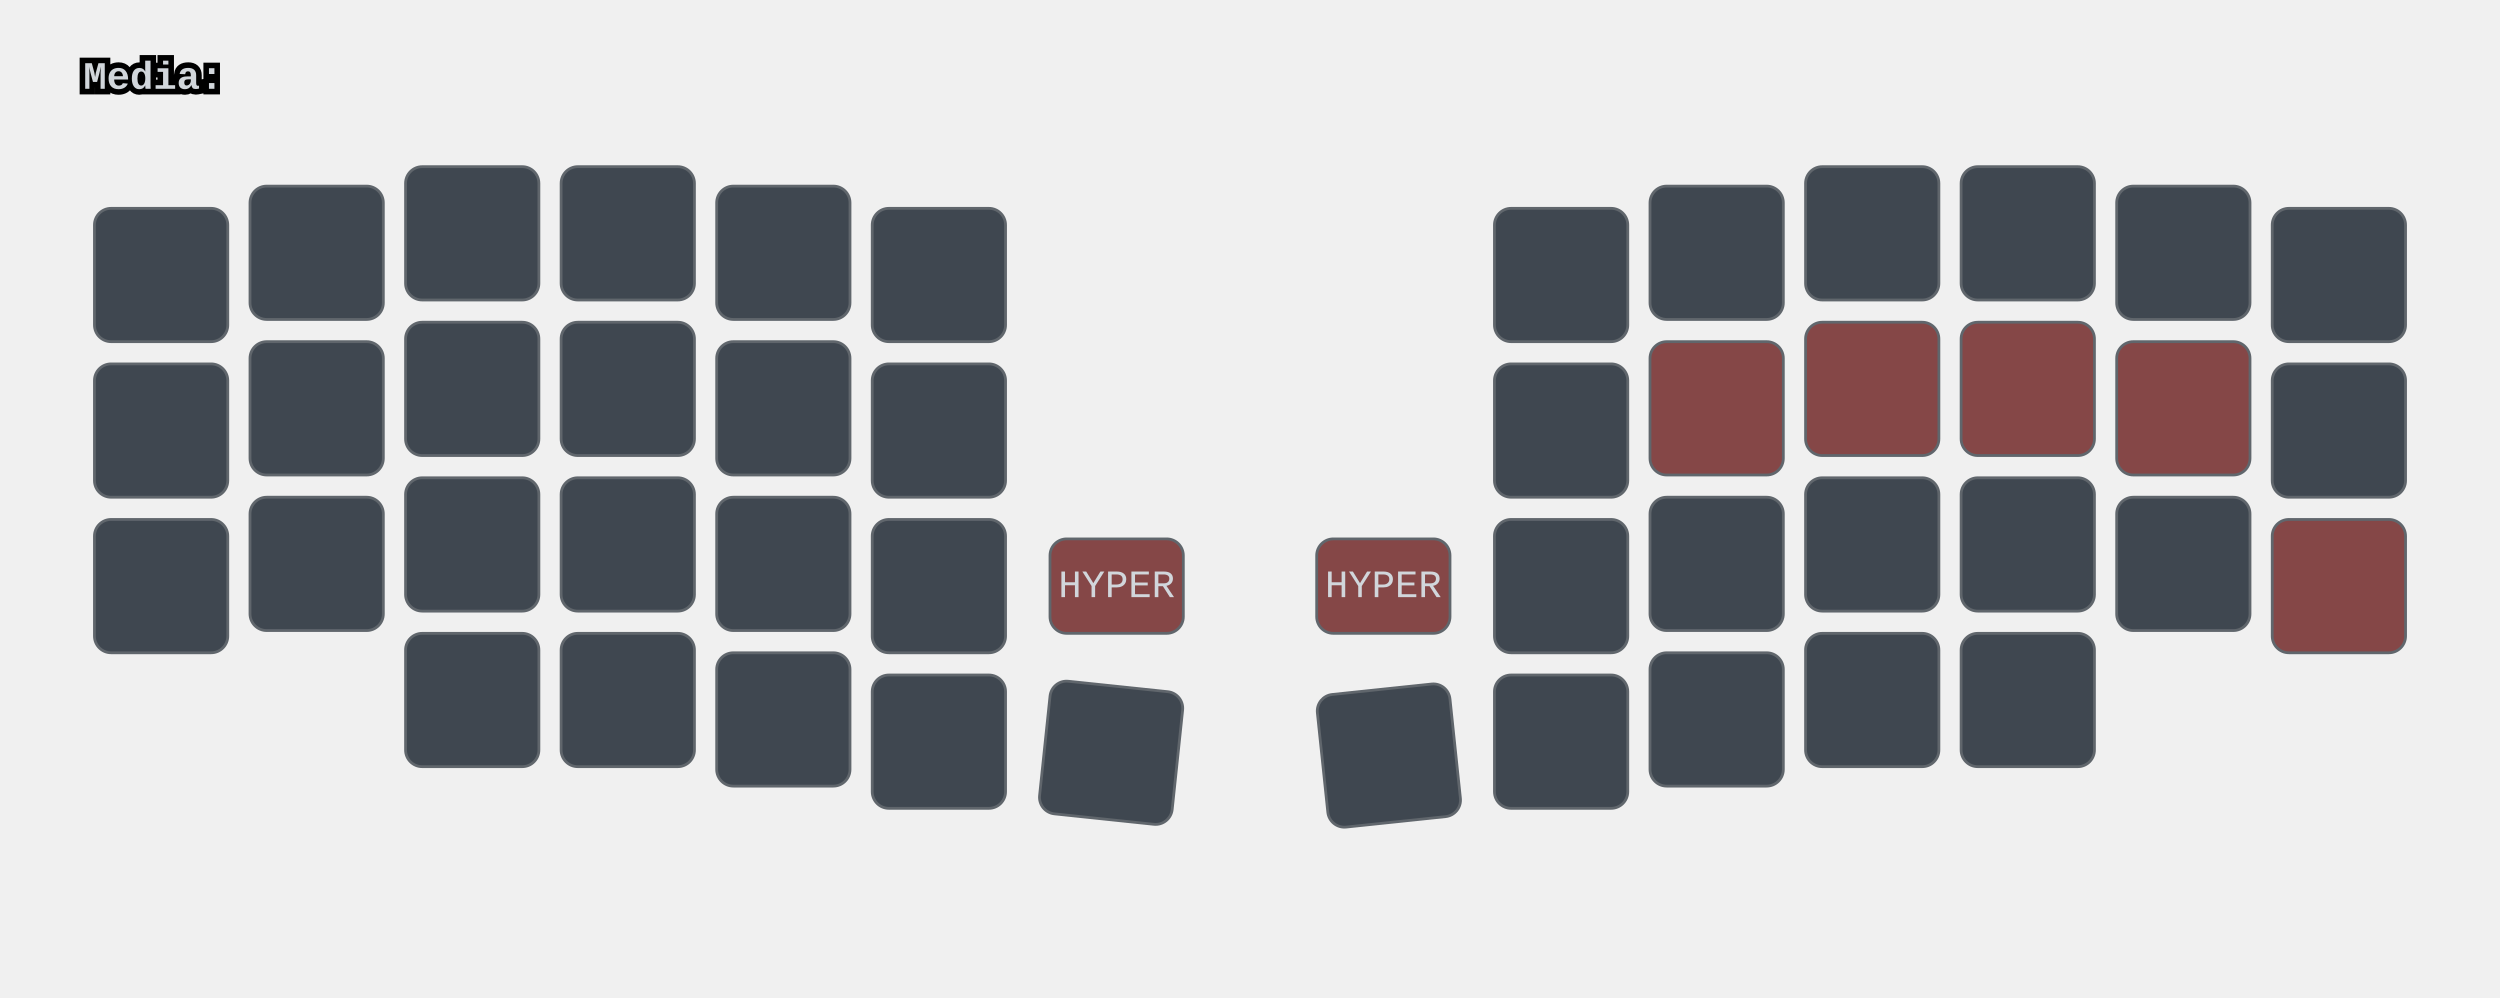
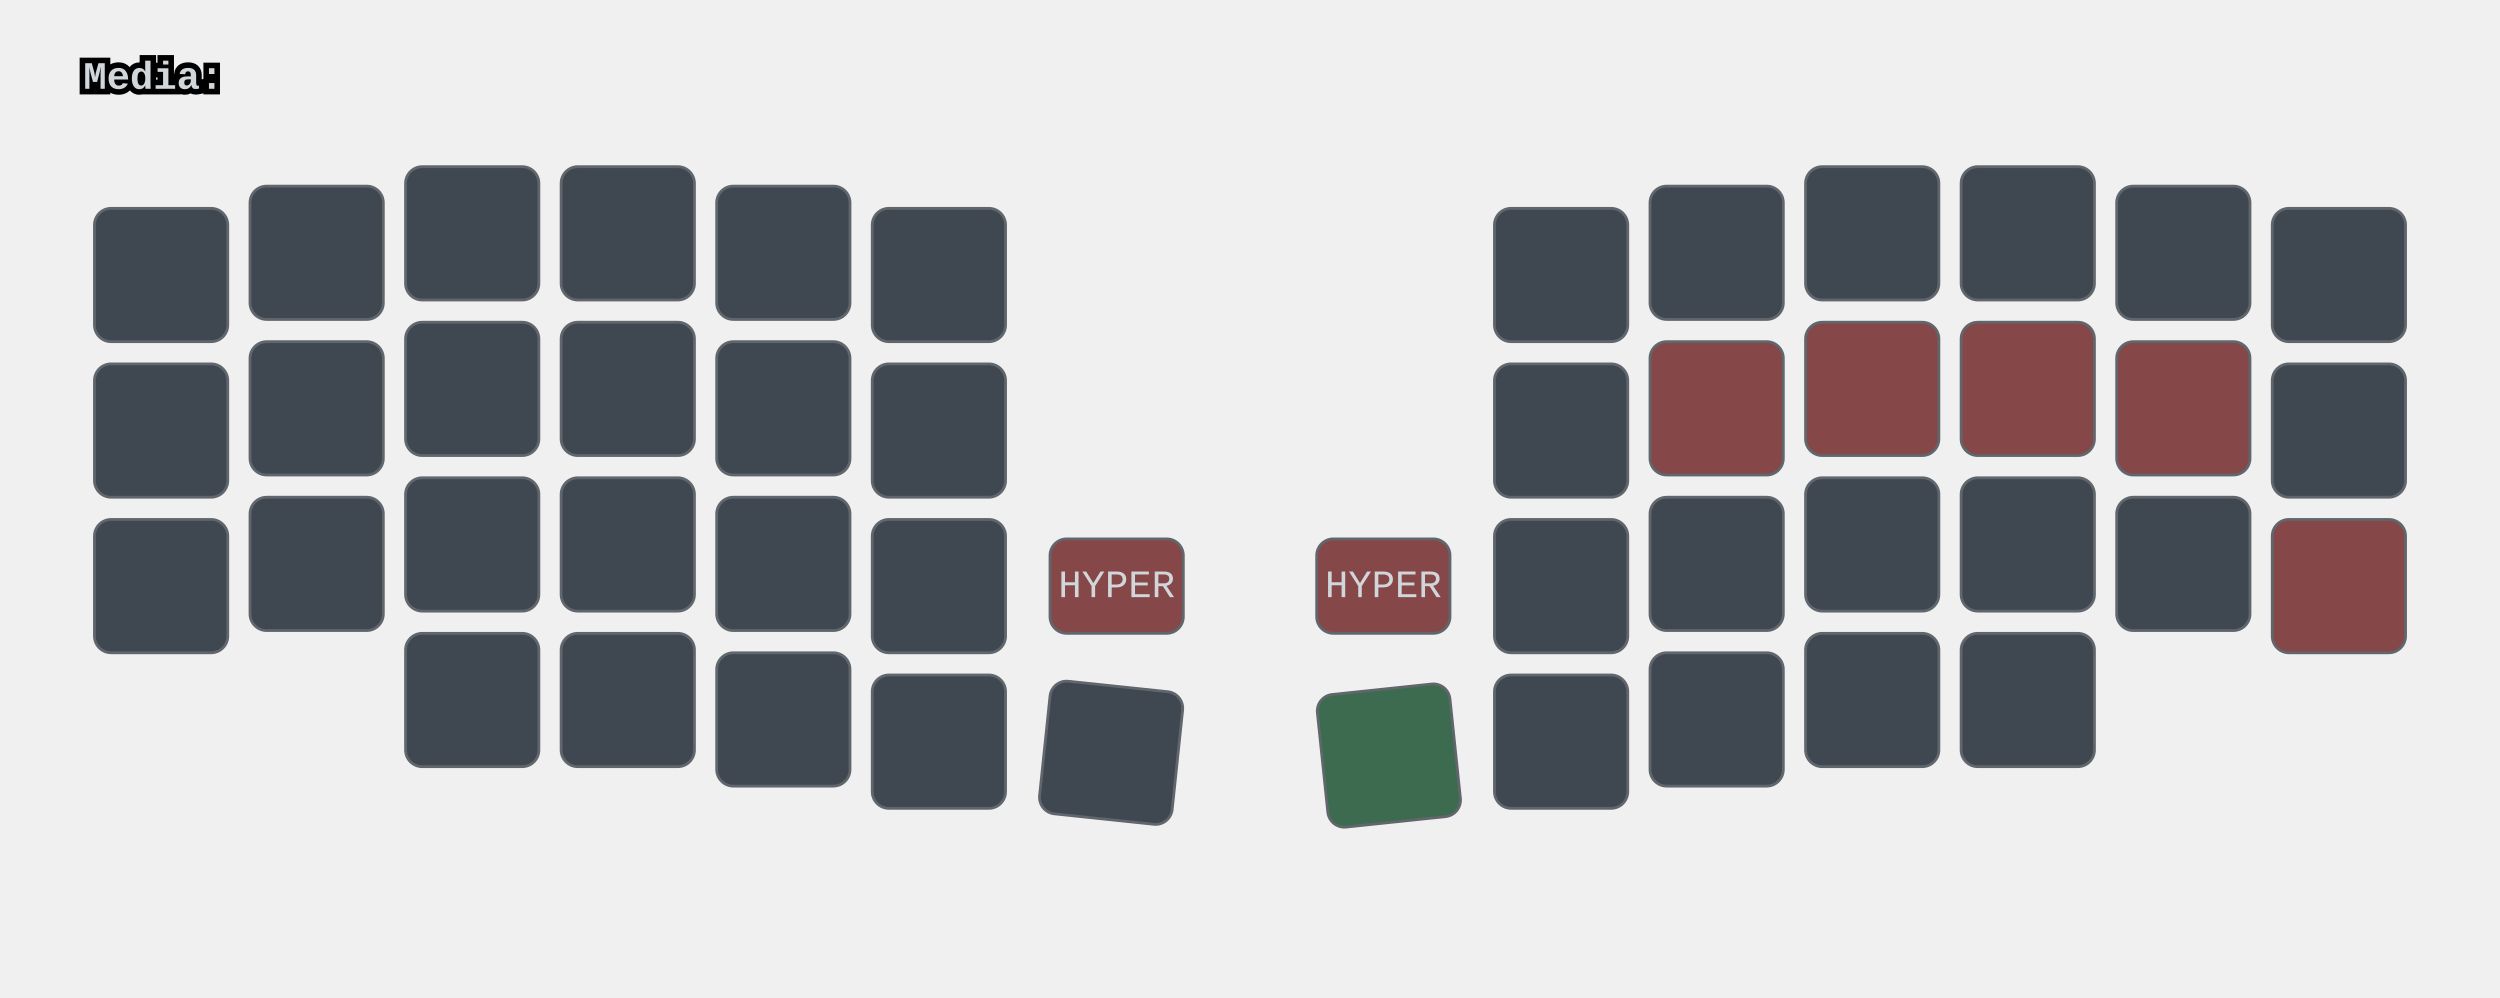
<svg xmlns="http://www.w3.org/2000/svg" xmlns:xlink="http://www.w3.org/1999/xlink" width="900" height="359" viewBox="0 0 900 359" class="keymap">
  <defs>/* start glyphs */
<svg id="mdi:apple-keyboard-caps">
      <svg id="mdi-apple-keyboard-caps" viewBox="0 0 24 24">
        <path d="M15,14V8H17.17L12,2.83L6.83,8H9V14H15M12,0L22,10H17V16H7V10H2L12,0M7,18H17V24H7V18M15,20H9V22H15V20Z" />
      </svg>
    </svg>
    <svg id="mdi:apple-keyboard-command">
      <svg id="mdi-apple-keyboard-command" viewBox="0 0 24 24">
        <path d="M6,2A4,4 0 0,1 10,6V8H14V6A4,4 0 0,1 18,2A4,4 0 0,1 22,6A4,4 0 0,1 18,10H16V14H18A4,4 0 0,1 22,18A4,4 0 0,1 18,22A4,4 0 0,1 14,18V16H10V18A4,4 0 0,1 6,22A4,4 0 0,1 2,18A4,4 0 0,1 6,14H8V10H6A4,4 0 0,1 2,6A4,4 0 0,1 6,2M16,18A2,2 0 0,0 18,20A2,2 0 0,0 20,18A2,2 0 0,0 18,16H16V18M14,10H10V14H14V10M6,16A2,2 0 0,0 4,18A2,2 0 0,0 6,20A2,2 0 0,0 8,18V16H6M8,6A2,2 0 0,0 6,4A2,2 0 0,0 4,6A2,2 0 0,0 6,8H8V6M18,8A2,2 0 0,0 20,6A2,2 0 0,0 18,4A2,2 0 0,0 16,6V8H18Z" />
      </svg>
    </svg>
    <svg id="mdi:apple-keyboard-control">
      <svg id="mdi-apple-keyboard-control" viewBox="0 0 24 24">
        <path d="M19.78,11.78L18.36,13.19L12,6.83L5.64,13.19L4.22,11.78L12,4L19.78,11.78Z" />
      </svg>
    </svg>
    <svg id="mdi:apple-keyboard-option">
      <svg id="mdi-apple-keyboard-option" viewBox="0 0 24 24">
        <path d="M3,4H9.11L16.15,18H21V20H14.88L7.84,6H3V4M14,4H21V6H14V4Z" />
      </svg>
    </svg>
    <svg id="mdi:apple-keyboard-shift">
      <svg id="mdi-apple-keyboard-shift" viewBox="0 0 24 24">
        <path d="M15,18V12H17.17L12,6.83L6.83,12H9V18H15M12,4L22,14H17V20H7V14H2L12,4Z" />
      </svg>
    </svg>
+     <svg id="mdi:arrow-all">
+       <svg id="mdi-arrow-all" viewBox="0 0 24 24">
+         <path d="M13,11H18L16.5,9.5L17.92,8.08L21.84,12L17.92,15.92L16.5,14.5L18,13H13V18L14.5,16.5L15.92,17.92L12,21.84L8.08,17.92L9.5,16.5L11,18V13H6L7.5,14.5L6.08,15.92L2.16,12L6.08,8.08L7.5,9.5L6,11H11V6L9.5,7.5L8.08,6.08L12,2.16L15.92,6.08L14.5,7.5L13,6V11Z" />
+       </svg>
+     </svg>
    <svg id="mdi:backspace">
      <svg id="mdi-backspace" viewBox="0 0 24 24">
        <path d="M22,3H7C6.31,3 5.77,3.35 5.41,3.88L0,12L5.41,20.11C5.77,20.64 6.31,21 7,21H22A2,2 0 0,0 24,19V5A2,2 0 0,0 22,3M19,15.59L17.59,17L14,13.41L10.41,17L9,15.59L12.59,12L9,8.41L10.41,7L14,10.59L17.59,7L19,8.41L15.41,12" />
      </svg>
    </svg>
    <svg id="mdi:backspace-reverse">
      <svg id="mdi-backspace-reverse" viewBox="0 0 24 24">
        <path d="M2,21H17C17.7,21 18.2,20.6 18.6,20.1L24,12L18.6,3.9C18.2,3.4 17.7,3 17,3H2A2,2 0 0,0 0,5V19A2,2 0 0,0 2,21M5,8.4L6.4,7L10,10.6L13.6,7L15,8.4L11.4,12L15,15.6L13.6,17L10,13.4L6.4,17L5,15.6L8.6,12" />
      </svg>
    </svg>
    <svg id="mdi:bluetooth-connect">
      <svg id="mdi-bluetooth-connect" viewBox="0 0 24 24">
        <path d="M19,10L17,12L19,14L21,12M14.88,16.29L13,18.17V14.41M13,5.83L14.88,7.71L13,9.58M17.71,7.71L12,2H11V9.58L6.41,5L5,6.41L10.59,12L5,17.58L6.41,19L11,14.41V22H12L17.71,16.29L13.41,12M7,12L5,10L3,12L5,14L7,12Z" />
      </svg>
    </svg>
    <svg id="mdi:bluetooth-off">
      <svg id="mdi-bluetooth-off" viewBox="0 0 24 24">
        <path d="M13,5.83L14.88,7.71L13.28,9.31L14.69,10.72L17.71,7.7L12,2H11V7.03L13,9.03M5.41,4L4,5.41L10.59,12L5,17.59L6.41,19L11,14.41V22H12L16.29,17.71L18.59,20L20,18.59M13,18.17V14.41L14.88,16.29" />
      </svg>
    </svg>
    <svg id="mdi:brightness-5">
      <svg id="mdi-brightness-5" viewBox="0 0 24 24">
        <path d="M12,18A6,6 0 0,1 6,12A6,6 0 0,1 12,6A6,6 0 0,1 18,12A6,6 0 0,1 12,18M20,15.31L23.31,12L20,8.69V4H15.31L12,0.69L8.69,4H4V8.69L0.69,12L4,15.31V20H8.69L12,23.31L15.31,20H20V15.31Z" />
      </svg>
    </svg>
    <svg id="mdi:brightness-7">
      <svg id="mdi-brightness-7" viewBox="0 0 24 24">
        <path d="M12,8A4,4 0 0,0 8,12A4,4 0 0,0 12,16A4,4 0 0,0 16,12A4,4 0 0,0 12,8M12,18A6,6 0 0,1 6,12A6,6 0 0,1 12,6A6,6 0 0,1 18,12A6,6 0 0,1 12,18M20,8.69V4H15.31L12,0.69L8.69,4H4V8.69L0.69,12L4,15.31V20H8.69L12,23.31L15.31,20H20V15.31L23.31,12L20,8.69Z" />
      </svg>
    </svg>
    <svg id="mdi:code-block-tags">
      <svg id="mdi-code-block-tags" viewBox="0 0 24 24">
        <path d="M5.59 3.41L7 4.82L3.82 8L7 11.18L5.59 12.6L1 8L5.59 3.41M11.41 3.41L16 8L11.41 12.6L10 11.18L13.18 8L10 4.82L11.41 3.41M22 6V18C22 19.11 21.11 20 20 20H4C2.9 20 2 19.11 2 18V14H4V18H20V6H17.03V4H20C21.11 4 22 4.89 22 6Z" />
      </svg>
    </svg>
+     <svg id="mdi:code-braces">
+       <svg id="mdi-code-braces" viewBox="0 0 24 24">
+         <path d="M8,3A2,2 0 0,0 6,5V9A2,2 0 0,1 4,11H3V13H4A2,2 0 0,1 6,15V19A2,2 0 0,0 8,21H10V19H8V14A2,2 0 0,0 6,12A2,2 0 0,0 8,10V5H10V3M16,3A2,2 0 0,1 18,5V9A2,2 0 0,0 20,11H21V13H20A2,2 0 0,0 18,15V19A2,2 0 0,1 16,21H14V19H16V14A2,2 0 0,1 18,12A2,2 0 0,1 16,10V5H14V3H16Z" />
+       </svg>
+     </svg>
+     <svg id="mdi:cog-outline">
+       <svg id="mdi-cog-outline" viewBox="0 0 24 24">
+         <path d="M12,8A4,4 0 0,1 16,12A4,4 0 0,1 12,16A4,4 0 0,1 8,12A4,4 0 0,1 12,8M12,10A2,2 0 0,0 10,12A2,2 0 0,0 12,14A2,2 0 0,0 14,12A2,2 0 0,0 12,10M10,22C9.75,22 9.54,21.82 9.5,21.58L9.13,18.93C8.5,18.68 7.96,18.34 7.44,17.94L4.95,18.95C4.73,19.03 4.46,18.95 4.34,18.73L2.34,15.27C2.21,15.05 2.27,14.78 2.46,14.63L4.57,12.97L4.5,12L4.57,11L2.46,9.37C2.27,9.22 2.21,8.95 2.34,8.73L4.34,5.27C4.46,5.05 4.73,4.96 4.95,5.05L7.44,6.05C7.96,5.66 8.5,5.32 9.13,5.07L9.5,2.42C9.54,2.18 9.75,2 10,2H14C14.25,2 14.46,2.18 14.5,2.42L14.87,5.07C15.5,5.32 16.04,5.66 16.56,6.05L19.05,5.05C19.27,4.96 19.54,5.05 19.66,5.27L21.66,8.73C21.79,8.95 21.73,9.22 21.54,9.37L19.43,11L19.5,12L19.43,13L21.54,14.63C21.73,14.78 21.79,15.05 21.66,15.27L19.66,18.73C19.54,18.95 19.27,19.04 19.05,18.95L16.56,17.95C16.04,18.34 15.5,18.68 14.87,18.93L14.5,21.58C14.46,21.82 14.25,22 14,22H10M11.25,4L10.88,6.61C9.68,6.86 8.62,7.5 7.85,8.39L5.44,7.35L4.69,8.65L6.8,10.2C6.4,11.37 6.4,12.64 6.8,13.8L4.68,15.36L5.43,16.66L7.86,15.62C8.63,16.5 9.68,17.14 10.87,17.38L11.24,20H12.76L13.13,17.39C14.32,17.14 15.37,16.5 16.14,15.62L18.57,16.66L19.32,15.36L17.2,13.81C17.6,12.64 17.6,11.37 17.2,10.2L19.31,8.65L18.56,7.35L16.15,8.39C15.38,7.5 14.32,6.86 13.12,6.62L12.75,4H11.25Z" />
+       </svg>
+     </svg>
    <svg id="mdi:content-copy">
      <svg id="mdi-content-copy" viewBox="0 0 24 24">
        <path d="M19,21H8V7H19M19,5H8A2,2 0 0,0 6,7V21A2,2 0 0,0 8,23H19A2,2 0 0,0 21,21V7A2,2 0 0,0 19,5M16,1H4A2,2 0 0,0 2,3V17H4V3H16V1Z" />
      </svg>
    </svg>
    <svg id="mdi:content-cut">
      <svg id="mdi-content-cut" viewBox="0 0 24 24">
        <path d="M19,3L13,9L15,11L22,4V3M12,12.5A0.5,0.5 0 0,1 11.5,12A0.5,0.5 0 0,1 12,11.5A0.5,0.5 0 0,1 12.5,12A0.5,0.5 0 0,1 12,12.5M6,20A2,2 0 0,1 4,18C4,16.89 4.9,16 6,16A2,2 0 0,1 8,18C8,19.11 7.1,20 6,20M6,8A2,2 0 0,1 4,6C4,4.89 4.9,4 6,4A2,2 0 0,1 8,6C8,7.11 7.1,8 6,8M9.64,7.64C9.87,7.14 10,6.59 10,6A4,4 0 0,0 6,2A4,4 0 0,0 2,6A4,4 0 0,0 6,10C6.59,10 7.14,9.87 7.64,9.64L10,12L7.64,14.36C7.14,14.13 6.59,14 6,14A4,4 0 0,0 2,18A4,4 0 0,0 6,22A4,4 0 0,0 10,18C10,17.41 9.87,16.86 9.64,16.36L12,14L19,21H22V20L9.64,7.64Z" />
      </svg>
    </svg>
    <svg id="mdi:content-paste">
      <svg id="mdi-content-paste" viewBox="0 0 24 24">
        <path d="M19,20H5V4H7V7H17V4H19M12,2A1,1 0 0,1 13,3A1,1 0 0,1 12,4A1,1 0 0,1 11,3A1,1 0 0,1 12,2M19,2H14.82C14.4,0.84 13.3,0 12,0C10.7,0 9.6,0.84 9.18,2H5A2,2 0 0,0 3,4V20A2,2 0 0,0 5,22H19A2,2 0 0,0 21,20V4A2,2 0 0,0 19,2Z" />
      </svg>
    </svg>
    <svg id="mdi:dock-window">
      <svg id="mdi-dock-window" viewBox="0 0 24 24">
        <path d="M18 18V20H4A2 2 0 0 1 2 18V8H4V18M22 6V14A2 2 0 0 1 20 16H8A2 2 0 0 1 6 14V6A2 2 0 0 1 8 4H20A2 2 0 0 1 22 6M20 6H8V14H20Z" />
      </svg>
    </svg>
    <svg id="mdi:folder-search-outline">
      <svg id="mdi-folder-search-outline" viewBox="0 0 24 24">
        <path d="M16.5,12C19,12 21,14 21,16.5C21,17.38 20.75,18.21 20.31,18.9L23.39,22L22,23.39L18.88,20.32C18.19,20.75 17.37,21 16.5,21C14,21 12,19 12,16.5C12,14 14,12 16.5,12M16.5,14A2.5,2.5 0 0,0 14,16.5A2.5,2.5 0 0,0 16.5,19A2.5,2.5 0 0,0 19,16.5A2.5,2.5 0 0,0 16.5,14M19,8H3V18H10.17C10.34,18.72 10.63,19.39 11,20H3C1.89,20 1,19.1 1,18V6C1,4.89 1.89,4 3,4H9L11,6H19A2,2 0 0,1 21,8V11.81C20.42,11.26 19.75,10.81 19,10.5V8Z" />
      </svg>
    </svg>
    <svg id="mdi:format-letter-ends-with">
      <svg id="mdi-format-letter-ends-with" viewBox="0 0 24 24">
        <path d="M11.14 4L6.43 16H8.36L9.32 13.43H14.67L15.64 16H17.57L12.86 4M12 6.29L14.03 11.71H9.96M20 14V18H2V20H22V14Z" />
      </svg>
    </svg>
    <svg id="mdi:format-letter-starts-with">
      <svg id="mdi-format-letter-starts-with" viewBox="0 0 24 24">
        <path d="M11.14 4L6.43 16H8.36L9.32 13.43H14.67L15.64 16H17.57L12.86 4M12 6.29L14.03 11.71H9.96M4 18V15H2V20H22V18Z" />
      </svg>
    </svg>
    <svg id="mdi:format-pilcrow-arrow-left">
      <svg id="mdi-format-pilcrow-arrow-left" viewBox="0 0 24 24">
        <path d="M8,17V14L4,18L8,22V19H20V17M10,10V15H12V4H14V15H16V4H18V2H10A4,4 0 0,0 6,6A4,4 0 0,0 10,10Z" />
      </svg>
    </svg>
    <svg id="mdi:format-pilcrow-arrow-right">
      <svg id="mdi-format-pilcrow-arrow-right" viewBox="0 0 24 24">
        <path d="M21,18L17,14V17H5V19H17V22M9,10V15H11V4H13V15H15V4H17V2H9A4,4 0 0,0 5,6A4,4 0 0,0 9,10Z" />
      </svg>
    </svg>
+     <svg id="mdi:keyboard-f1">
+       <svg id="mdi-keyboard-f1" viewBox="0 0 24 24">
+         <path d="M6 7H12V9H8V11H11V13H8V17H6V7M14 7H18V17H16V9H14V7Z" />
+       </svg>
+     </svg>
    <svg id="mdi:keyboard-return">
      <svg id="mdi-keyboard-return" viewBox="0 0 24 24">
        <path d="M19,7V11H5.83L9.41,7.41L8,6L2,12L8,18L9.41,16.58L5.83,13H21V7H19Z" />
      </svg>
    </svg>
    <svg id="mdi:keyboard-space">
      <svg id="mdi-keyboard-space" viewBox="0 0 24 24">
        <path d="M3 15H5V19H19V15H21V19C21 20.1 20.1 21 19 21H5C3.9 21 3 20.1 3 19V15Z" />
      </svg>
    </svg>
    <svg id="mdi:keyboard-tab">
      <svg id="mdi-keyboard-tab" viewBox="0 0 24 24">
        <path d="M20,18H22V6H20M11.59,7.41L15.17,11H1V13H15.17L11.59,16.58L13,18L19,12L13,6L11.59,7.41Z" />
      </svg>
    </svg>
    <svg id="mdi:keyboard-variant">
      <svg id="mdi-keyboard-variant" viewBox="0 0 24 24">
        <path d="M6,16H18V18H6V16M6,13V15H2V13H6M7,15V13H10V15H7M11,15V13H13V15H11M14,15V13H17V15H14M18,15V13H22V15H18M2,10H5V12H2V10M19,12V10H22V12H19M18,12H16V10H18V12M8,12H6V10H8V12M12,12H9V10H12V12M15,12H13V10H15V12M2,9V7H4V9H2M5,9V7H7V9H5M8,9V7H10V9H8M11,9V7H13V9H11M14,9V7H16V9H14M17,9V7H22V9H17Z" />
      </svg>
    </svg>
    <svg id="mdi:lightbulb-off-outline">
      <svg id="mdi-lightbulb-off-outline" viewBox="0 0 24 24">
        <path d="M12,2C9.76,2 7.78,3.05 6.5,4.68L7.93,6.11C8.84,4.84 10.32,4 12,4A5,5 0 0,1 17,9C17,10.68 16.16,12.16 14.89,13.06L16.31,14.5C17.94,13.21 19,11.24 19,9A7,7 0 0,0 12,2M3.28,4L2,5.27L5.04,8.3C5,8.53 5,8.76 5,9C5,11.38 6.19,13.47 8,14.74V17A1,1 0 0,0 9,18H14.73L18.73,22L20,20.72L3.28,4M7.23,10.5L12.73,16H10V13.58C8.68,13 7.66,11.88 7.23,10.5M9,20V21A1,1 0 0,0 10,22H14A1,1 0 0,0 15,21V20H9Z" />
      </svg>
    </svg>
    <svg id="mdi:lightbulb-on-20">
      <svg id="mdi-lightbulb-on-20" viewBox="0 0 24 24">
        <path d="M1 11H4V13H1V11M4.9 3.5L3.5 4.9L5.6 7L7 5.6L4.9 3.5M13 1H11V4H13V1M20 11V13H23V11H20M10 22C10 22.6 10.4 23 11 23H13C13.6 23 14 22.6 14 22V21H10V22M19.1 3.5L17 5.6L18.4 7L20.5 4.9L19.1 3.5M18 12C18 14.2 16.8 16.2 15 17.2V19C15 19.6 14.6 20 14 20H10C9.4 20 9 19.6 9 19V17.2C7.2 16.2 6 14.2 6 12C6 8.7 8.7 6 12 6S18 8.7 18 12M16 12C16 9.79 14.21 8 12 8S8 9.79 8 12 9.79 16 12 16 16 14.21 16 12Z" />
      </svg>
    </svg>
    <svg id="mdi:lightbulb-on-90">
      <svg id="mdi-lightbulb-on-90" viewBox="0 0 24 24">
        <path d="M7 5.6L5.6 7L3.5 4.9L4.9 3.5L7 5.6M10 22C10 22.6 10.4 23 11 23H13C13.6 23 14 22.6 14 22V21H10V22M1 13H4V11H1V13M13 1H11V4H13V1M20 11V13H23V11H20M19.1 3.5L17 5.6L18.4 7L20.5 4.9L19.1 3.5M18 12C18 14.2 16.8 16.2 15 17.2V19C15 19.6 14.6 20 14 20H10C9.4 20 9 19.6 9 19V17.2C7.2 16.2 6 14.2 6 12C6 8.7 8.7 6 12 6S18 8.7 18 12M12 8C11 8 10.09 8.38 9.39 9H14.61C13.91 8.38 13 8 12 8Z" />
      </svg>
    </svg>
    <svg id="mdi:lock-outline">
      <svg id="mdi-lock-outline" viewBox="0 0 24 24">
        <path d="M12,17C10.89,17 10,16.1 10,15C10,13.89 10.89,13 12,13A2,2 0 0,1 14,15A2,2 0 0,1 12,17M18,20V10H6V20H18M18,8A2,2 0 0,1 20,10V20A2,2 0 0,1 18,22H6C4.89,22 4,21.1 4,20V10C4,8.89 4.89,8 6,8H7V6A5,5 0 0,1 12,1A5,5 0 0,1 17,6V8H18M12,3A3,3 0 0,0 9,6V8H15V6A3,3 0 0,0 12,3Z" />
      </svg>
    </svg>
+     <svg id="mdi:monitor">
+       <svg id="mdi-monitor" viewBox="0 0 24 24">
+         <path d="M21,16H3V4H21M21,2H3C1.89,2 1,2.89 1,4V16A2,2 0 0,0 3,18H10V20H8V22H16V20H14V18H21A2,2 0 0,0 23,16V4C23,2.89 22.1,2 21,2Z" />
+       </svg>
+     </svg>
    <svg id="mdi:mouse">
      <svg id="mdi-mouse" viewBox="0 0 24 24">
        <path d="M11,1.07C7.05,1.56 4,4.92 4,9H11M4,15A8,8 0 0,0 12,23A8,8 0 0,0 20,15V11H4M13,1.07V9H20C20,4.92 16.94,1.56 13,1.07Z" />
      </svg>
    </svg>
    <svg id="mdi:mouse-left-click-outline">
      <svg id="mdi-mouse-left-click-outline" viewBox="0 0 24 24">
        <path d="M13 9V1.07C13.7 1.16 14.37 1.33 15 1.59C17.33 2.53 19.11 4.53 19.75 7C19.91 7.64 20 8.31 20 9H13M17.66 7C17.18 5.65 16.23 4.5 15 3.81V7H17.66M6 15V13H18V15C18 16.59 17.37 18.12 16.24 19.24C15.12 20.37 13.59 21 12 21C10.41 21 8.88 20.37 7.76 19.24C6.63 18.12 6 16.59 6 15M4 15C4 17.12 4.84 19.16 6.34 20.66C7.84 22.16 9.88 23 12 23C14.12 23 16.16 22.16 17.66 20.66C19.16 19.16 20 17.12 20 15V11H4V15M11 9V1.07C7.06 1.56 4 4.92 4 9H11Z" />
      </svg>
    </svg>
    <svg id="mdi:mouse-right-click-outline">
      <svg id="mdi-mouse-right-click-outline" viewBox="0 0 24 24">
        <path d="M13 9V1.07C16.94 1.56 20 4.92 20 9H13M11 9V1.07C10.3 1.16 9.63 1.33 9 1.59C6.67 2.53 4.89 4.53 4.25 7C4.09 7.64 4 8.31 4 9H11M6.34 7C6.82 5.65 7.78 4.5 9 3.81V7H6.34M6 15V13H18V15C18 16.59 17.37 18.12 16.24 19.24C15.12 20.37 13.59 21 12 21C10.41 21 8.88 20.37 7.76 19.24C6.63 18.12 6 16.59 6 15M4 15C4 17.12 4.84 19.16 6.34 20.66C7.84 22.16 9.88 23 12 23C14.12 23 16.16 22.16 17.66 20.66C19.16 19.16 20 17.12 20 15V11H4V15Z" />
      </svg>
    </svg>
-     <svg id="mdi:numeric-1-box-multiple-outline">
-       <svg id="mdi-numeric-1-box-multiple-outline" viewBox="0 0 24 24">
-         <path d="M21,17H7V3H21M21,1H7A2,2 0 0,0 5,3V17A2,2 0 0,0 7,19H21A2,2 0 0,0 23,17V3A2,2 0 0,0 21,1M14,15H16V5H12V7H14M3,5H1V21A2,2 0 0,0 3,23H19V21H3V5Z" />
-       </svg>
-     </svg>
-     <svg id="mdi:numeric-2-box-multiple-outline">
-       <svg id="mdi-numeric-2-box-multiple-outline" viewBox="0 0 24 24">
-         <path d="M17,13H13V11H15A2,2 0 0,0 17,9V7C17,5.89 16.1,5 15,5H11V7H15V9H13A2,2 0 0,0 11,11V15H17M21,17H7V3H21M21,1H7A2,2 0 0,0 5,3V17A2,2 0 0,0 7,19H21A2,2 0 0,0 23,17V3A2,2 0 0,0 21,1M3,5H1V21A2,2 0 0,0 3,23H19V21H3V5Z" />
-       </svg>
-     </svg>
-     <svg id="mdi:numeric-3-box-multiple-outline">
-       <svg id="mdi-numeric-3-box-multiple-outline" viewBox="0 0 24 24">
-         <path d="M17,13V11.5A1.5,1.5 0 0,0 15.5,10A1.5,1.5 0 0,0 17,8.5V7C17,5.89 16.1,5 15,5H11V7H15V9H13V11H15V13H11V15H15A2,2 0 0,0 17,13M3,5H1V21A2,2 0 0,0 3,23H19V21H3M21,17H7V3H21M21,1H7A2,2 0 0,0 5,3V17A2,2 0 0,0 7,19H21A2,2 0 0,0 23,17V3A2,2 0 0,0 21,1Z" />
-       </svg>
-     </svg>
-     <svg id="mdi:numeric-4-box-multiple-outline">
-       <svg id="mdi-numeric-4-box-multiple-outline" viewBox="0 0 24 24">
-         <path d="M21,17H7V3H21M21,1H7A2,2 0 0,0 5,3V17A2,2 0 0,0 7,19H21A2,2 0 0,0 23,17V3A2,2 0 0,0 21,1M15,15H17V5H15V9H13V5H11V11H15M3,5H1V21A2,2 0 0,0 3,23H19V21H3V5Z" />
-       </svg>
-     </svg>
-     <svg id="mdi:numeric-5-box-multiple-outline">
-       <svg id="mdi-numeric-5-box-multiple-outline" viewBox="0 0 24 24">
-         <path d="M17,13V11C17,9.89 16.1,9 15,9H13V7H17V5H11V11H15V13H11V15H15A2,2 0 0,0 17,13M3,5H1V21A2,2 0 0,0 3,23H19V21H3M21,17H7V3H21M21,1H7A2,2 0 0,0 5,3V17A2,2 0 0,0 7,19H21A2,2 0 0,0 23,17V3A2,2 0 0,0 21,1Z" />
-       </svg>
-     </svg>
-     <svg id="mdi:numeric-6-box-multiple-outline">
-       <svg id="mdi-numeric-6-box-multiple-outline" viewBox="0 0 24 24">
-         <path d="M13,11H15V13H13M13,15H15A2,2 0 0,0 17,13V11C17,9.89 16.1,9 15,9H13V7H17V5H13A2,2 0 0,0 11,7V13C11,14.11 11.9,15 13,15M21,17H7V3H21M21,1H7A2,2 0 0,0 5,3V17A2,2 0 0,0 7,19H21A2,2 0 0,0 23,17V3A2,2 0 0,0 21,1M3,5H1V21A2,2 0 0,0 3,23H19V21H3V5Z" />
-       </svg>
-     </svg>
-     <svg id="mdi:numeric-7-box-multiple-outline">
-       <svg id="mdi-numeric-7-box-multiple-outline" viewBox="0 0 24 24">
-         <path d="M13,15L17,7V5H11V7H15L11,15M21,17H7V3H21M21,1H7A2,2 0 0,0 5,3V17A2,2 0 0,0 7,19H21A2,2 0 0,0 23,17V3A2,2 0 0,0 21,1M3,5H1V21A2,2 0 0,0 3,23H19V21H3V5Z" />
-       </svg>
-     </svg>
-     <svg id="mdi:numeric-8-box-multiple-outline">
-       <svg id="mdi-numeric-8-box-multiple-outline" viewBox="0 0 24 24">
-         <path d="M13,11H15V13H13M13,7H15V9H13M13,15H15A2,2 0 0,0 17,13V11.5A1.5,1.5 0 0,0 15.5,10A1.5,1.5 0 0,0 17,8.5V7C17,5.89 16.1,5 15,5H13A2,2 0 0,0 11,7V8.5A1.5,1.5 0 0,0 12.5,10A1.5,1.5 0 0,0 11,11.5V13C11,14.11 11.9,15 13,15M21,17H7V3H21M21,1H7A2,2 0 0,0 5,3V17A2,2 0 0,0 7,19H21A2,2 0 0,0 23,17V3A2,2 0 0,0 21,1M3,5H1V21A2,2 0 0,0 3,23H19V21H3V5Z" />
+     <svg id="mdi:mouse-variant">
+       <svg id="mdi-mouse-variant" viewBox="0 0 24 24">
+         <path d="M14,7H10V2.1C12.28,2.56 14,4.58 14,7M4,7C4,4.58 5.72,2.56 8,2.1V7H4M14,12C14,14.42 12.28,16.44 10,16.9V18A3,3 0 0,0 13,21A3,3 0 0,0 16,18V13A4,4 0 0,1 20,9H22L21,10L22,11H20A2,2 0 0,0 18,13H18V18A5,5 0 0,1 13,23A5,5 0 0,1 8,18V16.9C5.72,16.44 4,14.42 4,12V9H14V12Z" />
+       </svg>
+     </svg>
+     <svg id="mdi:music">
+       <svg id="mdi-music" viewBox="0 0 24 24">
+         <path d="M21,3V15.5A3.5,3.5 0 0,1 17.5,19A3.5,3.5 0 0,1 14,15.5A3.5,3.5 0 0,1 17.5,12C18.04,12 18.55,12.12 19,12.34V6.47L9,8.6V17.5A3.5,3.5 0 0,1 5.5,21A3.5,3.5 0 0,1 2,17.5A3.5,3.5 0 0,1 5.5,14C6.04,14 6.55,14.12 7,14.34V6L21,3Z" />
+       </svg>
+     </svg>
+     <svg id="mdi:numeric">
+       <svg id="mdi-numeric" viewBox="0 0 24 24">
+         <path d="M4,17V9H2V7H6V17H4M22,15C22,16.11 21.1,17 20,17H16V15H20V13H18V11H20V9H16V7H20A2,2 0 0,1 22,9V10.5A1.5,1.5 0 0,1 20.5,12A1.5,1.5 0 0,1 22,13.5V15M14,15V17H8V13C8,11.89 8.9,11 10,11H12V9H8V7H12A2,2 0 0,1 14,9V11C14,12.11 13.1,13 12,13H10V15H14Z" />
      </svg>
    </svg>
    <svg id="mdi:play-pause">
      <svg id="mdi-play-pause" viewBox="0 0 24 24">
        <path d="M3,5V19L11,12M13,19H16V5H13M18,5V19H21V5" />
      </svg>
    </svg>
    <svg id="mdi:power">
      <svg id="mdi-power" viewBox="0 0 24 24">
        <path d="M16.56,5.44L15.11,6.89C16.84,7.94 18,9.83 18,12A6,6 0 0,1 12,18A6,6 0 0,1 6,12C6,9.83 7.16,7.94 8.88,6.88L7.44,5.44C5.36,6.88 4,9.28 4,12A8,8 0 0,0 12,20A8,8 0 0,0 20,12C20,9.28 18.64,6.88 16.56,5.44M13,3H11V13H13" />
      </svg>
    </svg>
    <svg id="mdi:power-plug-outline">
      <svg id="mdi-power-plug-outline" viewBox="0 0 24 24">
        <path d="M16 7V3H14V7H10V3H8V7C7 7 6 8 6 9V14.5L9.5 18V21H14.5V18L18 14.5V9C18 8 17 7 16 7M16 13.67L13.09 16.59L12.67 17H11.33L10.92 16.59L8 13.67V9.09C8 9.06 8.06 9 8.09 9H15.92C15.95 9 16 9.06 16 9.09V13.67Z" />
      </svg>
    </svg>
    <svg id="mdi:redo">
      <svg id="mdi-redo" viewBox="0 0 24 24">
        <path d="M18.4,10.6C16.55,9 14.15,8 11.5,8C6.85,8 2.92,11.03 1.54,15.22L3.9,16C4.95,12.81 7.95,10.5 11.5,10.5C13.45,10.5 15.23,11.22 16.62,12.38L13,16H22V7L18.4,10.6Z" />
      </svg>
    </svg>
    <svg id="mdi:restart">
      <svg id="mdi-restart" viewBox="0 0 24 24">
        <path d="M12,4C14.1,4 16.1,4.8 17.6,6.3C20.7,9.4 20.7,14.5 17.6,17.6C15.8,19.5 13.3,20.2 10.9,19.9L11.4,17.9C13.1,18.1 14.9,17.5 16.2,16.2C18.5,13.9 18.5,10.1 16.2,7.7C15.1,6.6 13.5,6 12,6V10.6L7,5.6L12,0.6V4M6.3,17.6C3.7,15 3.3,11 5.1,7.9L6.6,9.4C5.5,11.6 5.9,14.4 7.8,16.2C8.3,16.7 8.9,17.1 9.6,17.4L9,19.4C8,19 7.1,18.4 6.3,17.6Z" />
      </svg>
    </svg>
    <svg id="mdi:skip-backward">
      <svg id="mdi-skip-backward" viewBox="0 0 24 24">
        <path d="M20,5V19L13,12M6,5V19H4V5M13,5V19L6,12" />
      </svg>
    </svg>
    <svg id="mdi:skip-forward">
      <svg id="mdi-skip-forward" viewBox="0 0 24 24">
        <path d="M4,5V19L11,12M18,5V19H20V5M11,5V19L18,12" />
      </svg>
    </svg>
    <svg id="mdi:stop">
      <svg id="mdi-stop" viewBox="0 0 24 24">
        <path d="M18,18H6V6H18V18Z" />
      </svg>
    </svg>
    <svg id="mdi:undo">
      <svg id="mdi-undo" viewBox="0 0 24 24">
        <path d="M12.5,8C9.85,8 7.45,9 5.6,10.6L2,7V16H11L7.38,12.38C8.77,11.22 10.54,10.5 12.5,10.5C16.04,10.5 19.05,12.81 20.1,16L22.47,15.22C21.08,11.03 17.15,8 12.5,8Z" />
      </svg>
    </svg>
    <svg id="mdi:unfold-more-horizontal">
      <svg id="mdi-unfold-more-horizontal" viewBox="0 0 24 24">
        <path d="M12,18.17L8.83,15L7.42,16.41L12,21L16.59,16.41L15.17,15M12,5.83L15.17,9L16.58,7.59L12,3L7.41,7.59L8.83,9L12,5.83Z" />
      </svg>
    </svg>
    <svg id="mdi:unfold-more-vertical">
      <svg id="mdi-unfold-more-vertical" viewBox="0 0 24 24">
        <path d="M18.17,12L15,8.83L16.41,7.41L21,12L16.41,16.58L15,15.17L18.17,12M5.83,12L9,15.17L7.59,16.59L3,12L7.59,7.42L9,8.83L5.83,12Z" />
      </svg>
    </svg>
    <svg id="mdi:usb">
      <svg id="mdi-usb" viewBox="0 0 24 24">
        <path d="M15,7V11H16V13H13V5H15L12,1L9,5H11V13H8V10.93C8.7,10.56 9.2,9.85 9.2,9C9.2,7.78 8.21,6.8 7,6.8C5.78,6.8 4.8,7.78 4.8,9C4.8,9.85 5.3,10.56 6,10.93V13A2,2 0 0,0 8,15H11V18.05C10.29,18.41 9.8,19.15 9.8,20A2.2,2.2 0 0,0 12,22.2A2.2,2.2 0 0,0 14.2,20C14.2,19.15 13.71,18.41 13,18.05V15H16A2,2 0 0,0 18,13V11H19V7H15Z" />
      </svg>
    </svg>
    <svg id="mdi:view-dashboard-outline">
      <svg id="mdi-view-dashboard-outline" viewBox="0 0 24 24">
        <path d="M19,5V7H15V5H19M9,5V11H5V5H9M19,13V19H15V13H19M9,17V19H5V17H9M21,3H13V9H21V3M11,3H3V13H11V3M21,11H13V21H21V11M11,15H3V21H11V15Z" />
      </svg>
    </svg>
    <svg id="mdi:volume-minus">
      <svg id="mdi-volume-minus" viewBox="0 0 24 24">
        <path d="M3,9H7L12,4V20L7,15H3V9M14,11H22V13H14V11Z" />
      </svg>
    </svg>
    <svg id="mdi:volume-off">
      <svg id="mdi-volume-off" viewBox="0 0 24 24">
        <path d="M12,4L9.91,6.09L12,8.18M4.27,3L3,4.27L7.73,9H3V15H7L12,20V13.27L16.25,17.53C15.58,18.04 14.83,18.46 14,18.7V20.77C15.38,20.45 16.63,19.82 17.68,18.96L19.73,21L21,19.73L12,10.73M19,12C19,12.94 18.8,13.82 18.46,14.64L19.97,16.15C20.62,14.91 21,13.5 21,12C21,7.72 18,4.14 14,3.23V5.29C16.89,6.15 19,8.83 19,12M16.5,12C16.5,10.23 15.5,8.71 14,7.97V10.18L16.45,12.63C16.5,12.43 16.5,12.21 16.5,12Z" />
      </svg>
    </svg>
    <svg id="mdi:volume-plus">
      <svg id="mdi-volume-plus" viewBox="0 0 24 24">
        <path d="M3,9H7L12,4V20L7,15H3V9M14,11H17V8H19V11H22V13H19V16H17V13H14V11Z" />
      </svg>
    </svg>
    <svg id="mdi:web">
      <svg id="mdi-web" viewBox="0 0 24 24">
        <path d="M16.36,14C16.44,13.34 16.5,12.68 16.5,12C16.5,11.32 16.44,10.66 16.36,10H19.74C19.9,10.64 20,11.31 20,12C20,12.69 19.9,13.36 19.74,14M14.59,19.56C15.19,18.45 15.65,17.25 15.97,16H18.92C17.96,17.65 16.43,18.93 14.59,19.56M14.34,14H9.66C9.56,13.34 9.5,12.68 9.5,12C9.5,11.32 9.56,10.65 9.66,10H14.34C14.43,10.65 14.5,11.32 14.5,12C14.5,12.68 14.43,13.34 14.34,14M12,19.96C11.17,18.76 10.5,17.43 10.09,16H13.91C13.5,17.43 12.83,18.76 12,19.96M8,8H5.08C6.03,6.34 7.57,5.06 9.4,4.44C8.8,5.55 8.35,6.75 8,8M5.08,16H8C8.35,17.25 8.8,18.45 9.4,19.56C7.57,18.93 6.03,17.65 5.08,16M4.26,14C4.1,13.36 4,12.69 4,12C4,11.31 4.1,10.64 4.26,10H7.64C7.56,10.66 7.5,11.32 7.5,12C7.5,12.68 7.56,13.34 7.64,14M12,4.03C12.83,5.23 13.5,6.57 13.91,8H10.09C10.5,6.57 11.17,5.23 12,4.03M18.92,8H15.97C15.65,6.75 15.19,5.55 14.59,4.44C16.43,5.07 17.96,6.34 18.92,8M12,2C6.47,2 2,6.5 2,12A10,10 0 0,0 12,22A10,10 0 0,0 22,12A10,10 0 0,0 12,2Z" />
      </svg>
    </svg>
    <svg id="mdi:window-maximize">
      <svg id="mdi-window-maximize" viewBox="0 0 24 24">
        <path d="M4,4H20V20H4V4M6,8V18H18V8H6Z" />
      </svg>
    </svg>
    <svg id="mdi:window-restore">
      <svg id="mdi-window-restore" viewBox="0 0 24 24">
        <path d="M4,8H8V4H20V16H16V20H4V8M16,8V14H18V6H10V8H16M6,12V18H14V12H6Z" />
      </svg>
    </svg>
  </defs>/* end glyphs */
<style>/* inherit to force styles through use tags */
svg path {
    fill: inherit;
}

/* font and background color specifications */
svg.keymap {
    font-family: SFMono-Regular,Consolas,Liberation Mono,Menlo,monospace;
    font-size: 14px;
    font-kerning: normal;
    text-rendering: optimizeLegibility;
    fill: #24292e;
}

/* default key styling */
rect.key {
    fill: #f6f8fa;
}

rect.key, rect.combo {
    stroke: #c9cccf;
    stroke-width: 1;
}

/* default key side styling, only used is draw_key_sides is set */
rect.side {
    filter: brightness(90%);
}

/* color accent for combo boxes */
rect.combo, rect.combo-separate {
    fill: #cdf;
}

/* color accent for held keys */
rect.held, rect.combo.held {
    fill: #fdd;
}

/* color accent for ghost (optional) keys */
rect.ghost, rect.combo.ghost {
    stroke-dasharray: 4, 4;
    stroke-width: 2;
}

text {
    text-anchor: middle;
    dominant-baseline: middle;
}

/* styling for layer labels */
text.label {
    font-weight: bold;
    text-anchor: start;
    stroke: white;
    stroke-width: 4;
    paint-order: stroke;
}

/* styling for optional footer */
text.footer {
    text-anchor: end;
    dominant-baseline: auto;
    stroke: white;
    stroke-width: 4;
    paint-order: stroke;
}

/* styling for combo tap, and key non-tap label text */
text.combo, text.hold, text.shifted, text.left, text.right, text.tl, text.tr, text.bl, text.br {
    font-size: 11px;
}

text.hold, text.bl, text.br {
    text-anchor: middle;
    dominant-baseline: auto;
}

text.shifted, text.tl, text.tr {
    text-anchor: middle;
    dominant-baseline: hanging;
}

text.left, text.tl, text.bl {
    text-anchor: start;
}

text.right, text.tr, text.br {
    text-anchor: end;
}

text.layer-activator {
    text-decoration: underline;
}

/* styling for hold/shifted label text in combo box */
text.combo.hold, text.combo.shifted, text.combo.left, text.combo.right {
    font-size: 8px;
}

/* lighter symbol for transparent keys */
text.trans {
    fill: #7b7e81;
}

/* styling for combo dendrons */
path.combo {
    stroke-width: 1;
    stroke: gray;
    fill: none;
}

/* Start Tabler Icons Cleanup */
/* cannot use height/width with glyphs */
.icon-tabler &gt; path {
    fill: inherit;
    stroke: inherit;
    stroke-width: 2;
}
/* hide tabler's default box */
.icon-tabler &gt; path[stroke="none"][fill="none"] {
    visibility: hidden;
}
/* End Tabler Icons Cleanup */

svg.keymap { fill: #d1d6db; }
rect.key { fill: #3f4750; }
rect.key, rect.combo { stroke: #60666c; }
rect.combo, rect.combo-separate { fill: #1f3d7a; }
rect.held, rect.combo.held { fill: #854747; }
text.label, text.footer { stroke: black; }
text.trans { fill: #7e8184; }
path.combo { stroke: #7f7f7f; }

rect.ghost { fill: #7b7e81; }
+ rect.layer-key { fill: #3d6b4f; }
+ /* Layer icons (layer_legend_map) are drawn larger than the other glyphs.
+    They scale around the key center, the origin of each key's coordinates:
+    Chrome misplaces transform-box: fill-box on use elements. An icon below
+    the key action spans y 8 to 20 (48px keys, inner_pad_h 4), so
+    translate(-5px) keeps its bottom edge in place: 20 * (1 - 1.25) = -5. */
+ use.tap[class~="mdi:arrow-all"], use.tap[class~="mdi:numeric"],
+ use.tap[class~="mdi:code-braces"], use.tap[class~="mdi:music"],
+ use.tap[class~="mdi:mouse-variant"], use.tap[class~="mdi:keyboard-f1"],
+ use.tap[class~="mdi:monitor"], use.tap[class~="mdi:cog-outline"] {
+   transform: scale(1.4);
+ }
+ use.hold[class~="mdi:arrow-all"], use.hold[class~="mdi:numeric"],
+ use.hold[class~="mdi:code-braces"], use.hold[class~="mdi:music"],
+ use.hold[class~="mdi:mouse-variant"], use.hold[class~="mdi:keyboard-f1"],
+ use.hold[class~="mdi:monitor"], use.hold[class~="mdi:cog-outline"] {
+   transform: translate(0px, -5px) scale(1.25);
+ }
</style>
  <g transform="translate(30, 0)" class="layer-Media">
    <text x="0" y="28" class="label" id="Media">Media:</text>
    <g transform="translate(0, 56)">
      <g transform="translate(28, 43)" class="key keypos-0">
        <rect rx="6" ry="6" x="-24" y="-24" width="48" height="48" class="key" />
      </g>
      <g transform="translate(84, 35)" class="key keypos-1">
        <rect rx="6" ry="6" x="-24" y="-24" width="48" height="48" class="key" />
        <use href="#mdi:brightness-7" xlink:href="#mdi:brightness-7" x="-7" y="-7" height="14" width="14.0" class="key tap glyph mdi:brightness-7" />
      </g>
      <g transform="translate(140, 28)" class="key keypos-2">
        <rect rx="6" ry="6" x="-24" y="-24" width="48" height="48" class="key" />
      </g>
      <g transform="translate(196, 28)" class="key keypos-3">
        <rect rx="6" ry="6" x="-24" y="-24" width="48" height="48" class="key" />
        <use href="#mdi:stop" xlink:href="#mdi:stop" x="-7" y="-7" height="14" width="14.0" class="key tap glyph mdi:stop" />
      </g>
      <g transform="translate(252, 35)" class="key keypos-4">
        <rect rx="6" ry="6" x="-24" y="-24" width="48" height="48" class="key" />
      </g>
      <g transform="translate(308, 43)" class="key keypos-5">
        <rect rx="6" ry="6" x="-24" y="-24" width="48" height="48" class="key" />
        <use href="#mdi:volume-plus" xlink:href="#mdi:volume-plus" x="-7" y="-7" height="14" width="14.0" class="key tap glyph mdi:volume-plus" />
      </g>
      <g transform="translate(532, 43)" class="key keypos-6">
        <rect rx="6" ry="6" x="-24" y="-24" width="48" height="48" class="key" />
      </g>
      <g transform="translate(588, 35)" class="key keypos-7">
        <rect rx="6" ry="6" x="-24" y="-24" width="48" height="48" class="key" />
      </g>
      <g transform="translate(644, 28)" class="key keypos-8">
        <rect rx="6" ry="6" x="-24" y="-24" width="48" height="48" class="key" />
      </g>
      <g transform="translate(700, 28)" class="key keypos-9">
        <rect rx="6" ry="6" x="-24" y="-24" width="48" height="48" class="key" />
      </g>
      <g transform="translate(756, 35)" class="key keypos-10">
        <rect rx="6" ry="6" x="-24" y="-24" width="48" height="48" class="key" />
      </g>
      <g transform="translate(812, 43)" class="key keypos-11">
        <rect rx="6" ry="6" x="-24" y="-24" width="48" height="48" class="key" />
      </g>
      <g transform="translate(28, 99)" class="key keypos-12">
        <rect rx="6" ry="6" x="-24" y="-24" width="48" height="48" class="key" />
      </g>
      <g transform="translate(84, 91)" class="key keypos-13">
        <rect rx="6" ry="6" x="-24" y="-24" width="48" height="48" class="key" />
        <use href="#mdi:brightness-5" xlink:href="#mdi:brightness-5" x="-7" y="-7" height="14" width="14.0" class="key tap glyph mdi:brightness-5" />
      </g>
      <g transform="translate(140, 84)" class="key keypos-14">
        <rect rx="6" ry="6" x="-24" y="-24" width="48" height="48" class="key" />
        <use href="#mdi:skip-backward" xlink:href="#mdi:skip-backward" x="-7" y="-7" height="14" width="14.0" class="key tap glyph mdi:skip-backward" />
      </g>
      <g transform="translate(196, 84)" class="key keypos-15">
        <rect rx="6" ry="6" x="-24" y="-24" width="48" height="48" class="key" />
        <use href="#mdi:play-pause" xlink:href="#mdi:play-pause" x="-7" y="-7" height="14" width="14.0" class="key tap glyph mdi:play-pause" />
      </g>
      <g transform="translate(252, 91)" class="key keypos-16">
        <rect rx="6" ry="6" x="-24" y="-24" width="48" height="48" class="key" />
        <use href="#mdi:skip-forward" xlink:href="#mdi:skip-forward" x="-7" y="-7" height="14" width="14.0" class="key tap glyph mdi:skip-forward" />
      </g>
      <g transform="translate(308, 99)" class="key keypos-17">
        <rect rx="6" ry="6" x="-24" y="-24" width="48" height="48" class="key" />
        <use href="#mdi:volume-minus" xlink:href="#mdi:volume-minus" x="-7" y="-7" height="14" width="14.0" class="key tap glyph mdi:volume-minus" />
      </g>
      <g transform="translate(532, 99)" class="key keypos-18">
        <rect rx="6" ry="6" x="-24" y="-24" width="48" height="48" class="key" />
      </g>
      <g transform="translate(588, 91)" class="key held keypos-19">
        <rect rx="6" ry="6" x="-24" y="-24" width="48" height="48" class="key held" />
        <use href="#mdi:apple-keyboard-shift" xlink:href="#mdi:apple-keyboard-shift" x="-7" y="-7" height="14" width="14.0" class="key held tap glyph mdi:apple-keyboard-shift" />
      </g>
      <g transform="translate(644, 84)" class="key held keypos-20">
        <rect rx="6" ry="6" x="-24" y="-24" width="48" height="48" class="key held" />
        <use href="#mdi:apple-keyboard-control" xlink:href="#mdi:apple-keyboard-control" x="-7" y="-7" height="14" width="14.0" class="key held tap glyph mdi:apple-keyboard-control" />
      </g>
      <g transform="translate(700, 84)" class="key held keypos-21">
        <rect rx="6" ry="6" x="-24" y="-24" width="48" height="48" class="key held" />
        <use href="#mdi:apple-keyboard-option" xlink:href="#mdi:apple-keyboard-option" x="-7" y="-7" height="14" width="14.0" class="key held tap glyph mdi:apple-keyboard-option" />
      </g>
      <g transform="translate(756, 91)" class="key held keypos-22">
        <rect rx="6" ry="6" x="-24" y="-24" width="48" height="48" class="key held" />
        <use href="#mdi:apple-keyboard-command" xlink:href="#mdi:apple-keyboard-command" x="-7" y="-7" height="14" width="14.0" class="key held tap glyph mdi:apple-keyboard-command" />
      </g>
      <g transform="translate(812, 99)" class="key keypos-23">
        <rect rx="6" ry="6" x="-24" y="-24" width="48" height="48" class="key" />
      </g>
      <g transform="translate(28, 155)" class="key keypos-24">
        <rect rx="6" ry="6" x="-24" y="-24" width="48" height="48" class="key" />
      </g>
      <g transform="translate(84, 147)" class="key keypos-25">
        <rect rx="6" ry="6" x="-24" y="-24" width="48" height="48" class="key" />
      </g>
      <g transform="translate(140, 140)" class="key keypos-26">
        <rect rx="6" ry="6" x="-24" y="-24" width="48" height="48" class="key" />
      </g>
      <g transform="translate(196, 140)" class="key keypos-27">
        <rect rx="6" ry="6" x="-24" y="-24" width="48" height="48" class="key" />
      </g>
      <g transform="translate(252, 147)" class="key keypos-28">
        <rect rx="6" ry="6" x="-24" y="-24" width="48" height="48" class="key" />
      </g>
      <g transform="translate(308, 155)" class="key keypos-29">
        <rect rx="6" ry="6" x="-24" y="-24" width="48" height="48" class="key" />
        <use href="#mdi:volume-off" xlink:href="#mdi:volume-off" x="-7" y="-7" height="14" width="14.0" class="key tap glyph mdi:volume-off" />
      </g>
      <g transform="translate(372, 155)" class="key held keypos-30">
        <rect rx="6" ry="6" x="-24" y="-17" width="48" height="34" class="key held" />
        <text x="0" y="0" class="key held tap">HYPER</text>
      </g>
      <g transform="translate(468, 155)" class="key held keypos-31">
        <rect rx="6" ry="6" x="-24" y="-17" width="48" height="34" class="key held" />
        <text x="0" y="0" class="key held tap">HYPER</text>
      </g>
      <g transform="translate(532, 155)" class="key keypos-32">
        <rect rx="6" ry="6" x="-24" y="-24" width="48" height="48" class="key" />
      </g>
      <g transform="translate(588, 147)" class="key keypos-33">
        <rect rx="6" ry="6" x="-24" y="-24" width="48" height="48" class="key" />
      </g>
      <g transform="translate(644, 140)" class="key keypos-34">
        <rect rx="6" ry="6" x="-24" y="-24" width="48" height="48" class="key" />
      </g>
      <g transform="translate(700, 140)" class="key keypos-35">
        <rect rx="6" ry="6" x="-24" y="-24" width="48" height="48" class="key" />
      </g>
      <g transform="translate(756, 147)" class="key keypos-36">
        <rect rx="6" ry="6" x="-24" y="-24" width="48" height="48" class="key" />
      </g>
      <g transform="translate(812, 155)" class="key held keypos-37">
        <rect rx="6" ry="6" x="-24" y="-24" width="48" height="48" class="key held" />
        <use href="#mdi:web" xlink:href="#mdi:web" x="-7" y="-7" height="14" width="14.0" class="key held tap glyph mdi:web" />
      </g>
      <g transform="translate(140, 196)" class="key keypos-38">
        <rect rx="6" ry="6" x="-24" y="-24" width="48" height="48" class="key" />
        <use href="#mdi:lock-outline" xlink:href="#mdi:lock-outline" x="-7" y="-7" height="14" width="14.0" class="key tap glyph mdi:lock-outline" />
      </g>
      <g transform="translate(196, 196)" class="key keypos-39">
        <rect rx="6" ry="6" x="-24" y="-24" width="48" height="48" class="key" />
      </g>
      <g transform="translate(252, 203)" class="key keypos-40">
        <rect rx="6" ry="6" x="-24" y="-24" width="48" height="48" class="key" />
      </g>
      <g transform="translate(308, 211)" class="key keypos-41">
        <rect rx="6" ry="6" x="-24" y="-24" width="48" height="48" class="key" />
      </g>
      <g transform="translate(370, 215) rotate(6.0)" class="key keypos-42">
        <rect rx="6" ry="6" x="-24" y="-24" width="48" height="48" class="key" />
      </g>
-       <g transform="translate(470, 216) rotate(-6.0)" class="key keypos-43">
-         <rect rx="6" ry="6" x="-24" y="-24" width="48" height="48" class="key" />
+       <g transform="translate(470, 216) rotate(-6.0)" class="key layer-key keypos-43">
+         <rect rx="6" ry="6" x="-24" y="-24" width="48" height="48" class="key layer-key" />
+         <use href="#mdi:music" xlink:href="#mdi:music" x="-7" y="-7" height="14" width="14.0" class="key layer-key tap glyph mdi:music" />
      </g>
      <g transform="translate(532, 211)" class="key keypos-44">
        <rect rx="6" ry="6" x="-24" y="-24" width="48" height="48" class="key" />
      </g>
      <g transform="translate(588, 203)" class="key keypos-45">
        <rect rx="6" ry="6" x="-24" y="-24" width="48" height="48" class="key" />
      </g>
      <g transform="translate(644, 196)" class="key keypos-46">
        <rect rx="6" ry="6" x="-24" y="-24" width="48" height="48" class="key" />
      </g>
      <g transform="translate(700, 196)" class="key keypos-47">
        <rect rx="6" ry="6" x="-24" y="-24" width="48" height="48" class="key" />
      </g>
    </g>
  </g>
</svg>
